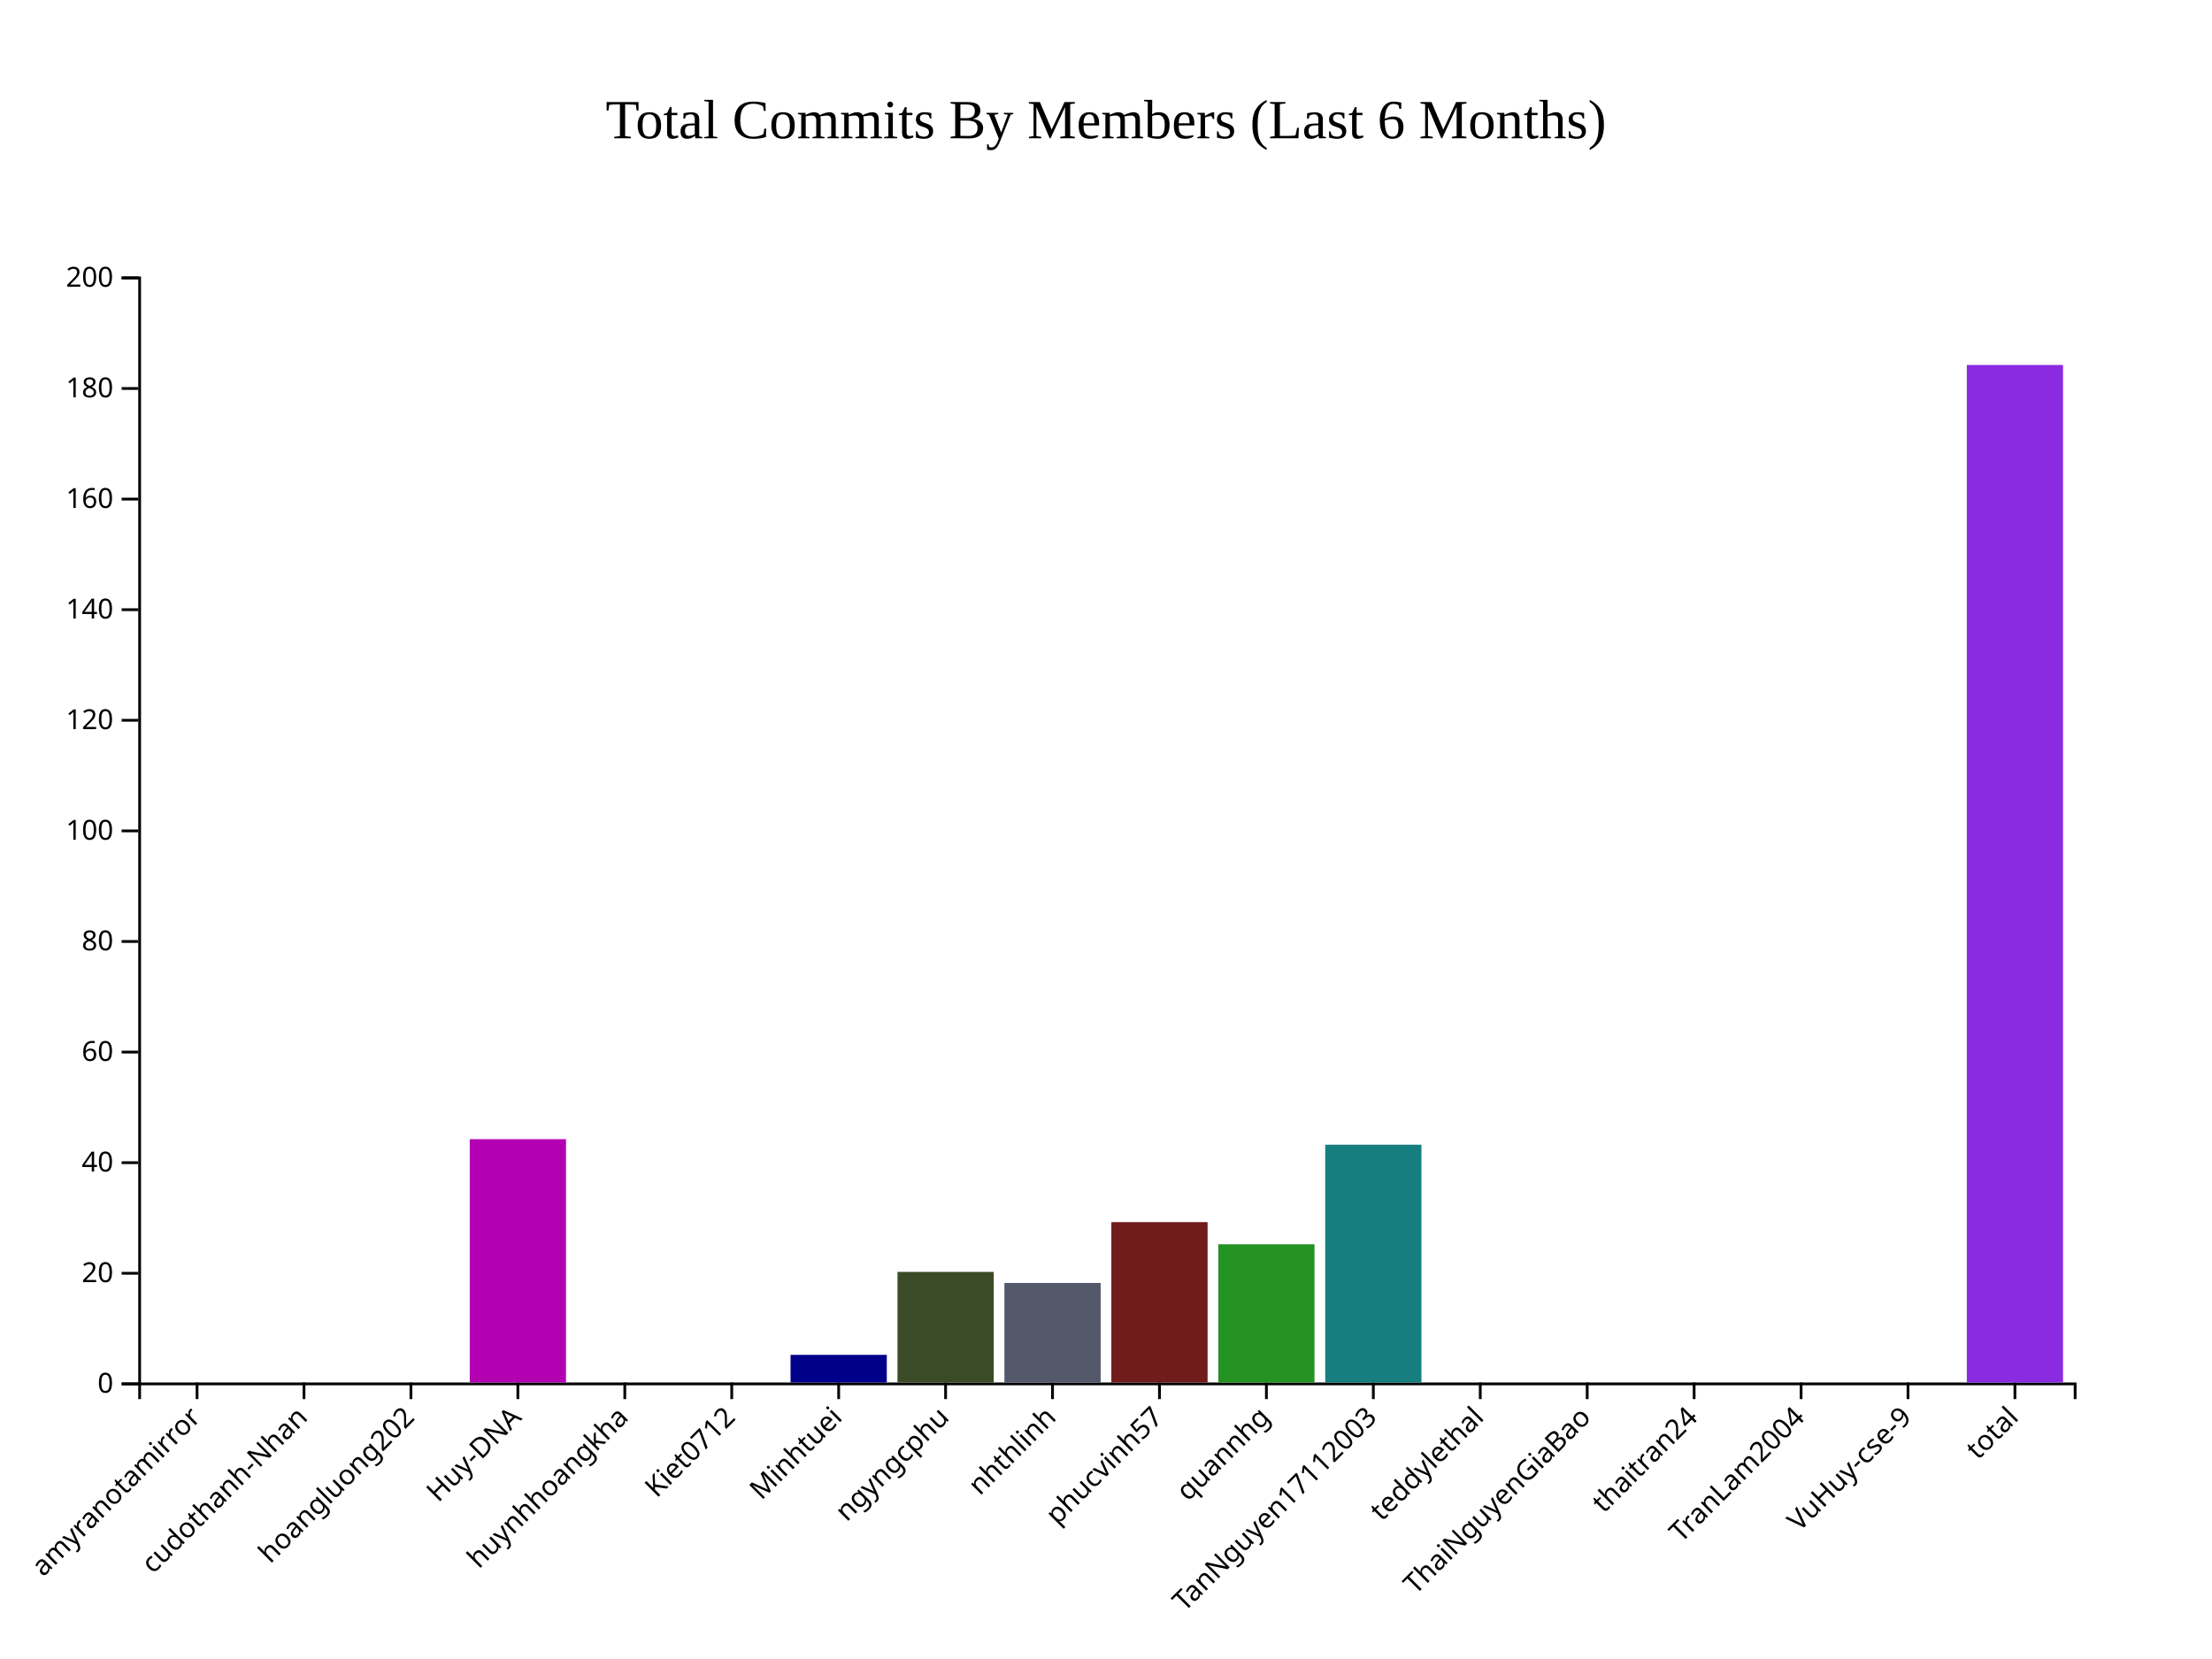
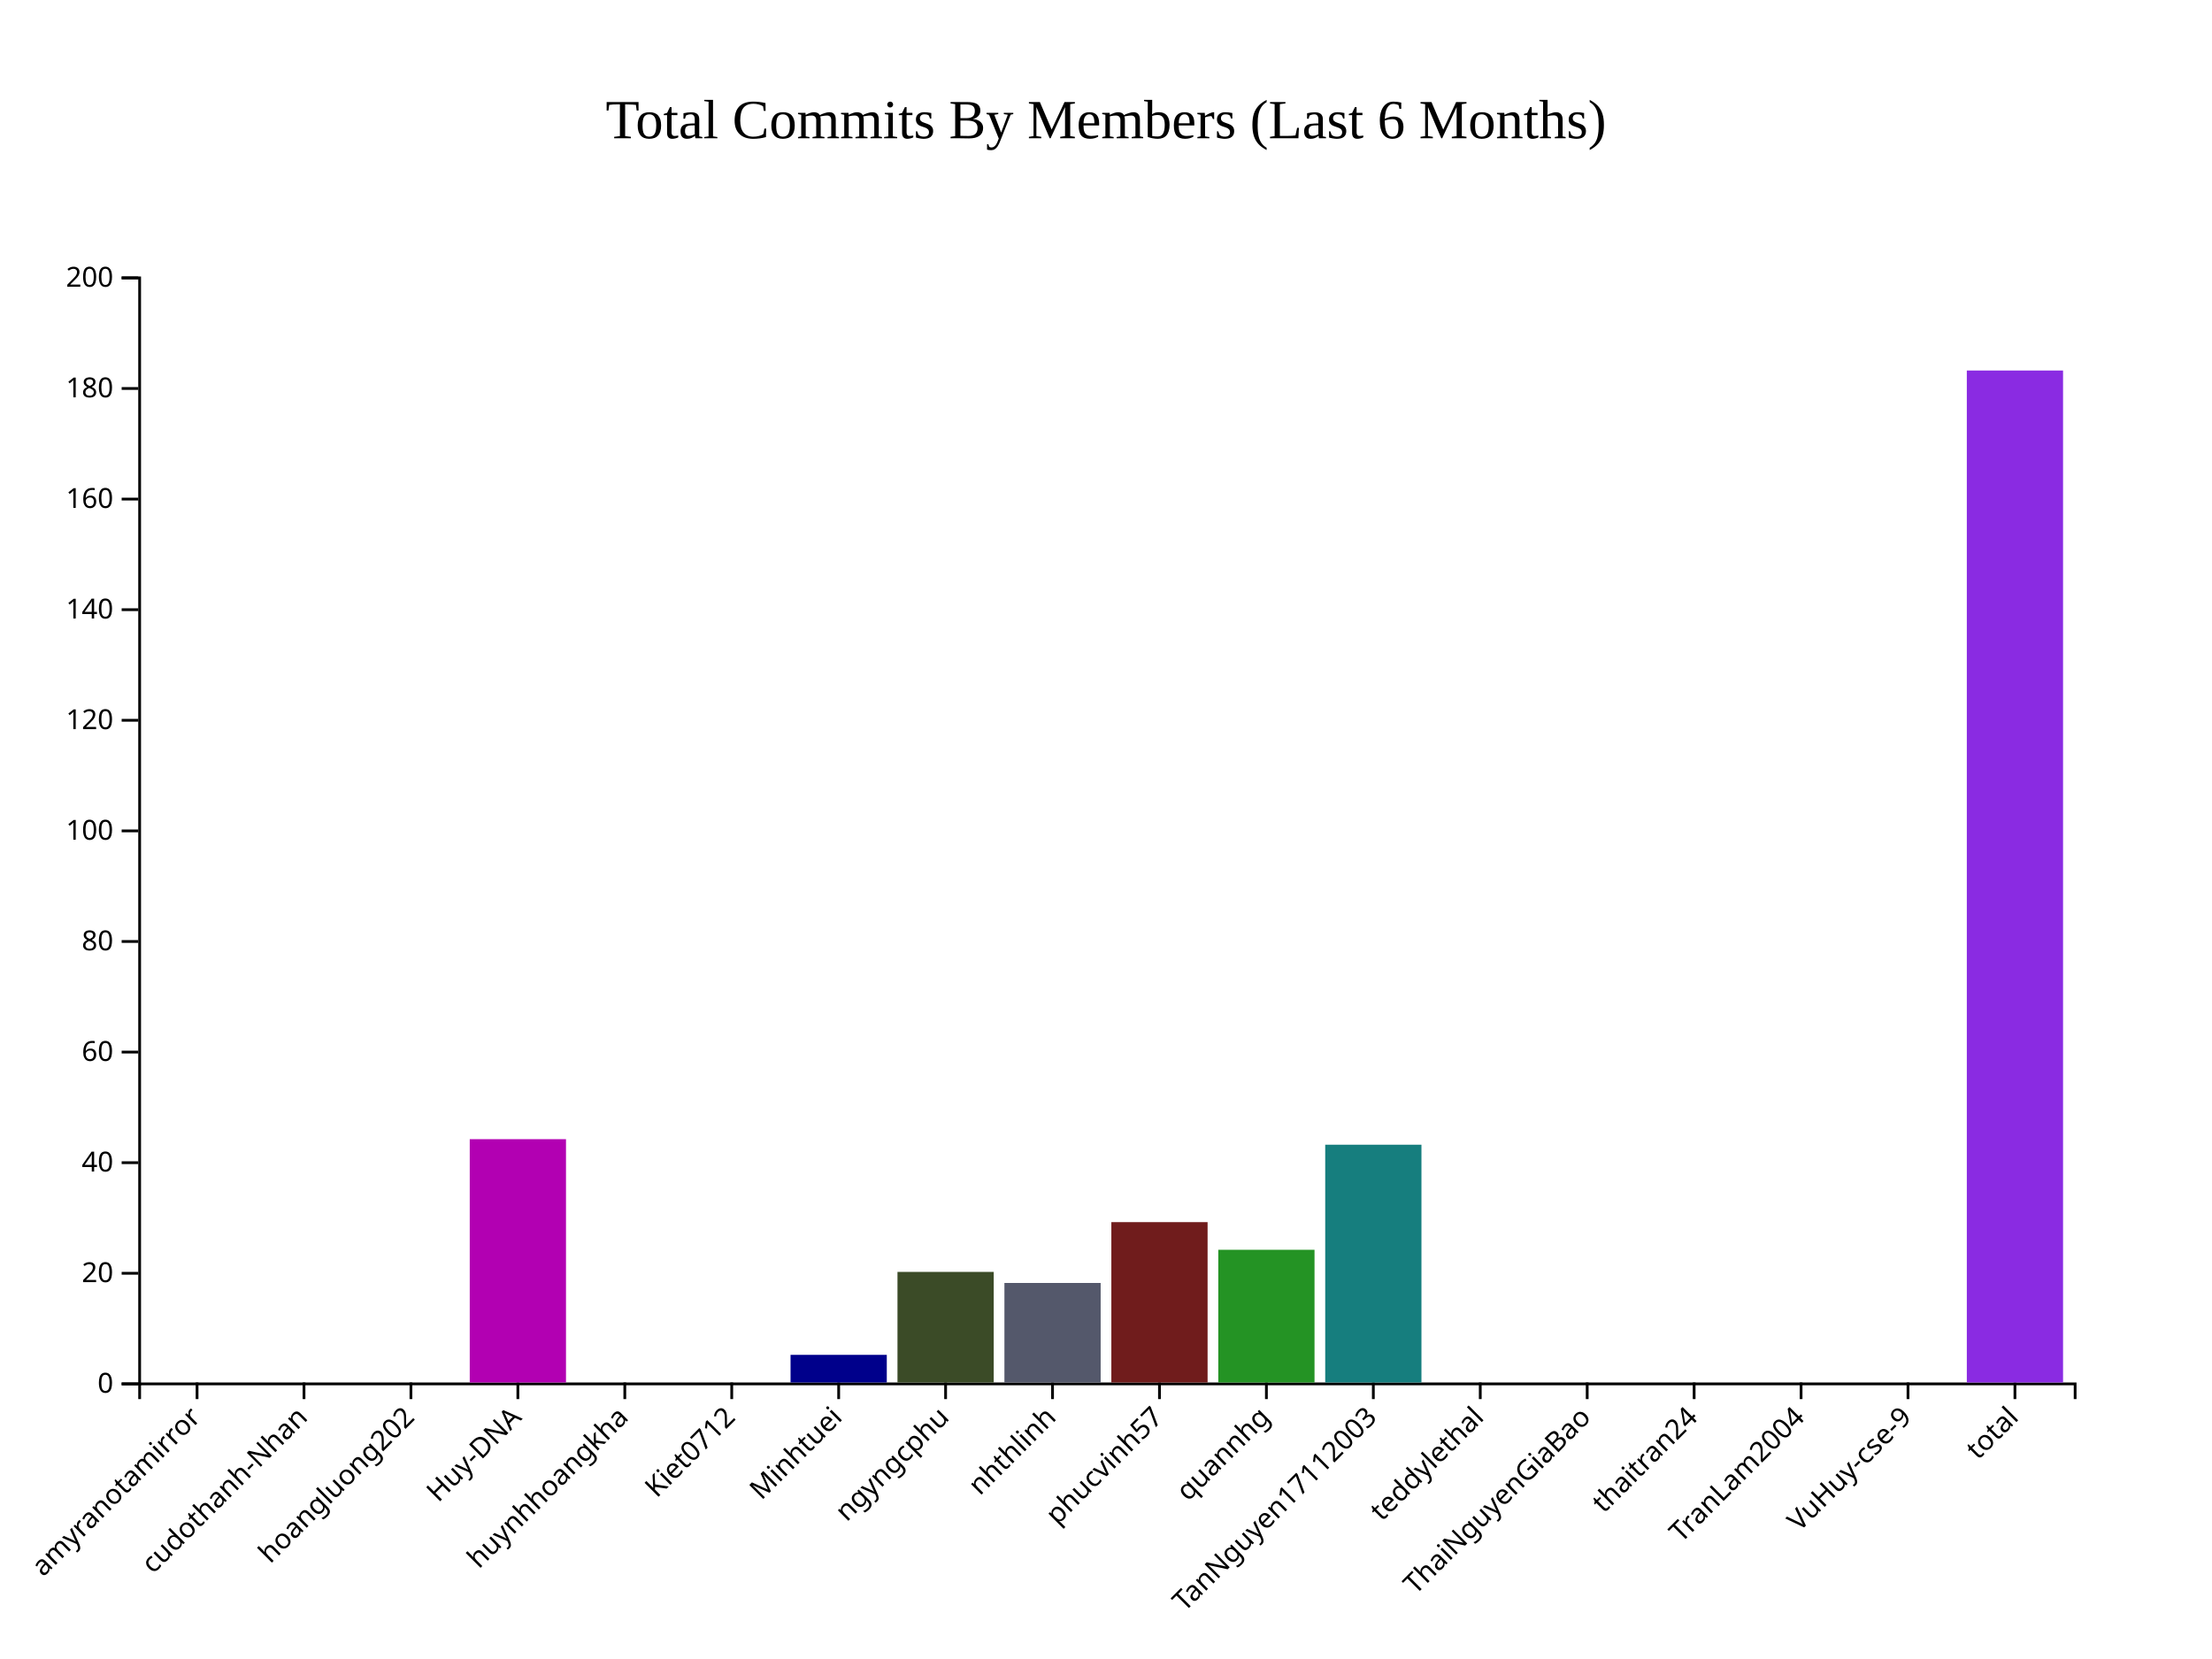
<svg xmlns="http://www.w3.org/2000/svg" width="800" height="600">
  <g transform="translate(50,100)">
    <g class="x-axis" transform="translate(0,400)" fill="none" font-size="10" font-family="sans-serif" text-anchor="middle">
      <path class="domain" stroke="currentColor" d="M0.5,6V0.5H700.5V6" />
      <g class="tick" opacity="1" transform="translate(21.27072,0)">
        <line stroke="currentColor" y2="6" />
        <text fill="currentColor" y="9" dy=".15em" style="text-anchor: end;" dx="-.8em" transform="rotate(-45)">amyranotamirror</text>
      </g>
      <g class="tick" opacity="1" transform="translate(59.94475,0)">
        <line stroke="currentColor" y2="6" />
        <text fill="currentColor" y="9" dy=".15em" style="text-anchor: end;" dx="-.8em" transform="rotate(-45)">cudothanh-Nhan</text>
      </g>
      <g class="tick" opacity="1" transform="translate(98.61878,0)">
        <line stroke="currentColor" y2="6" />
        <text fill="currentColor" y="9" dy=".15em" style="text-anchor: end;" dx="-.8em" transform="rotate(-45)">hoangluong202</text>
      </g>
      <g class="tick" opacity="1" transform="translate(137.2928,0)">
        <line stroke="currentColor" y2="6" />
        <text fill="currentColor" y="9" dy=".15em" style="text-anchor: end;" dx="-.8em" transform="rotate(-45)">Huy-DNA</text>
      </g>
      <g class="tick" opacity="1" transform="translate(175.9669,0)">
        <line stroke="currentColor" y2="6" />
        <text fill="currentColor" y="9" dy=".15em" style="text-anchor: end;" dx="-.8em" transform="rotate(-45)">huynhhoangkha</text>
      </g>
      <g class="tick" opacity="1" transform="translate(214.6409,0)">
        <line stroke="currentColor" y2="6" />
        <text fill="currentColor" y="9" dy=".15em" style="text-anchor: end;" dx="-.8em" transform="rotate(-45)">Kiet0712</text>
      </g>
      <g class="tick" opacity="1" transform="translate(253.3149,0)">
        <line stroke="currentColor" y2="6" />
        <text fill="currentColor" y="9" dy=".15em" style="text-anchor: end;" dx="-.8em" transform="rotate(-45)">Minhtuei</text>
      </g>
      <g class="tick" opacity="1" transform="translate(291.989,0)">
        <line stroke="currentColor" y2="6" />
        <text fill="currentColor" y="9" dy=".15em" style="text-anchor: end;" dx="-.8em" transform="rotate(-45)">ngyngcphu</text>
      </g>
      <g class="tick" opacity="1" transform="translate(330.663,0)">
        <line stroke="currentColor" y2="6" />
        <text fill="currentColor" y="9" dy=".15em" style="text-anchor: end;" dx="-.8em" transform="rotate(-45)">nhthlinh</text>
      </g>
      <g class="tick" opacity="1" transform="translate(369.337,0)">
        <line stroke="currentColor" y2="6" />
        <text fill="currentColor" y="9" dy=".15em" style="text-anchor: end;" dx="-.8em" transform="rotate(-45)">phucvinh57</text>
      </g>
      <g class="tick" opacity="1" transform="translate(408.011,0)">
        <line stroke="currentColor" y2="6" />
        <text fill="currentColor" y="9" dy=".15em" style="text-anchor: end;" dx="-.8em" transform="rotate(-45)">quannhg</text>
      </g>
      <g class="tick" opacity="1" transform="translate(446.6851,0)">
        <line stroke="currentColor" y2="6" />
        <text fill="currentColor" y="9" dy=".15em" style="text-anchor: end;" dx="-.8em" transform="rotate(-45)">TanNguyen17112003</text>
      </g>
      <g class="tick" opacity="1" transform="translate(485.3591,0)">
        <line stroke="currentColor" y2="6" />
        <text fill="currentColor" y="9" dy=".15em" style="text-anchor: end;" dx="-.8em" transform="rotate(-45)">teddylethal</text>
      </g>
      <g class="tick" opacity="1" transform="translate(524.0331,0)">
        <line stroke="currentColor" y2="6" />
        <text fill="currentColor" y="9" dy=".15em" style="text-anchor: end;" dx="-.8em" transform="rotate(-45)">ThaiNguyenGiaBao</text>
      </g>
      <g class="tick" opacity="1" transform="translate(562.7072,0)">
        <line stroke="currentColor" y2="6" />
        <text fill="currentColor" y="9" dy=".15em" style="text-anchor: end;" dx="-.8em" transform="rotate(-45)">thaitran24</text>
      </g>
      <g class="tick" opacity="1" transform="translate(601.3812,0)">
        <line stroke="currentColor" y2="6" />
        <text fill="currentColor" y="9" dy=".15em" style="text-anchor: end;" dx="-.8em" transform="rotate(-45)">TranLam2004</text>
      </g>
      <g class="tick" opacity="1" transform="translate(640.0552,0)">
        <line stroke="currentColor" y2="6" />
        <text fill="currentColor" y="9" dy=".15em" style="text-anchor: end;" dx="-.8em" transform="rotate(-45)">VuHuy-cse-9</text>
      </g>
      <g class="tick" opacity="1" transform="translate(678.7293,0)">
        <line stroke="currentColor" y2="6" />
        <text fill="currentColor" y="9" dy=".15em" style="text-anchor: end;" dx="-.8em" transform="rotate(-45)">total</text>
      </g>
    </g>
    <g class="y-axis" fill="none" font-size="10" font-family="sans-serif" text-anchor="end">
      <path class="domain" stroke="currentColor" d="M-6,400.5H0.5V0.5H-6" />
      <g class="tick" opacity="1" transform="translate(0,400.5)">
        <line stroke="currentColor" x2="-6" />
        <text fill="currentColor" x="-9" dy="0.32em">0</text>
      </g>
      <g class="tick" opacity="1" transform="translate(0,360.5)">
        <line stroke="currentColor" x2="-6" />
        <text fill="currentColor" x="-9" dy="0.32em">20</text>
      </g>
      <g class="tick" opacity="1" transform="translate(0,320.5)">
        <line stroke="currentColor" x2="-6" />
        <text fill="currentColor" x="-9" dy="0.32em">40</text>
      </g>
      <g class="tick" opacity="1" transform="translate(0,280.5)">
        <line stroke="currentColor" x2="-6" />
        <text fill="currentColor" x="-9" dy="0.32em">60</text>
      </g>
      <g class="tick" opacity="1" transform="translate(0,240.5)">
        <line stroke="currentColor" x2="-6" />
        <text fill="currentColor" x="-9" dy="0.32em">80</text>
      </g>
      <g class="tick" opacity="1" transform="translate(0,200.5)">
        <line stroke="currentColor" x2="-6" />
        <text fill="currentColor" x="-9" dy="0.32em">100</text>
      </g>
      <g class="tick" opacity="1" transform="translate(0,160.5)">
        <line stroke="currentColor" x2="-6" />
        <text fill="currentColor" x="-9" dy="0.32em">120</text>
      </g>
      <g class="tick" opacity="1" transform="translate(0,120.5)">
        <line stroke="currentColor" x2="-6" />
        <text fill="currentColor" x="-9" dy="0.32em">140</text>
      </g>
      <g class="tick" opacity="1" transform="translate(0,80.5)">
        <line stroke="currentColor" x2="-6" />
        <text fill="currentColor" x="-9" dy="0.32em">160</text>
      </g>
      <g class="tick" opacity="1" transform="translate(0,40.5)">
        <line stroke="currentColor" x2="-6" />
        <text fill="currentColor" x="-9" dy="0.32em">180</text>
      </g>
      <g class="tick" opacity="1" transform="translate(0,0.5)">
        <line stroke="currentColor" x2="-6" />
        <text fill="currentColor" x="-9" dy="0.32em">200</text>
      </g>
    </g>
    <rect class="bar" x="3.867" y="400" width="34.807" height="0" fill="#B20000" />
    <rect class="bar" x="42.541" y="400" width="34.807" height="0" fill="#0073A5" />
    <rect class="bar" x="81.215" y="400" width="34.807" height="0" fill="#B2B200" />
    <rect class="bar" x="119.89" y="312" width="34.807" height="88" fill="#B200B2" />
    <rect class="bar" x="158.564" y="400" width="34.807" height="0" fill="#483D8B" />
    <rect class="bar" x="197.238" y="400" width="34.807" height="0" fill="#CC8400" />
    <rect class="bar" x="235.912" y="390" width="34.807" height="10" fill="#00008B" />
    <rect class="bar" x="274.586" y="360" width="34.807" height="40" fill="#3B4B27" />
    <rect class="bar" x="313.26" y="364" width="34.807" height="36" fill="#54586B" />
    <rect class="bar" x="351.934" y="342" width="34.807" height="58" fill="#701C1C" />
-     <rect class="bar" x="390.608" y="350" width="34.807" height="50" fill="#249324" />
+     <rect class="bar" x="390.608" y="352" width="34.807" height="48" fill="#249324" />
    <rect class="bar" x="429.282" y="314" width="34.807" height="86" fill="#167E7E" />
    <rect class="bar" x="467.956" y="400" width="34.807" height="0" fill="#FF5733" />
    <rect class="bar" x="506.63" y="400" width="34.807" height="0" fill="#33FF57" />
    <rect class="bar" x="545.304" y="400" width="34.807" height="0" fill="#3357FF" />
    <rect class="bar" x="583.978" y="400" width="34.807" height="0" fill="#FF33A1" />
    <rect class="bar" x="622.652" y="400" width="34.807" height="0" fill="#FFD700" />
-     <rect class="bar" x="661.326" y="32" width="34.807" height="368" fill="#8A2BE2" />
+     <rect class="bar" x="661.326" y="34" width="34.807" height="366" fill="#8A2BE2" />
    <text x="350" y="-50" text-anchor="middle" style="font-size: 20px; fill: black;">Total Commits By Members (Last 6 Months)</text>
  </g>
</svg>
